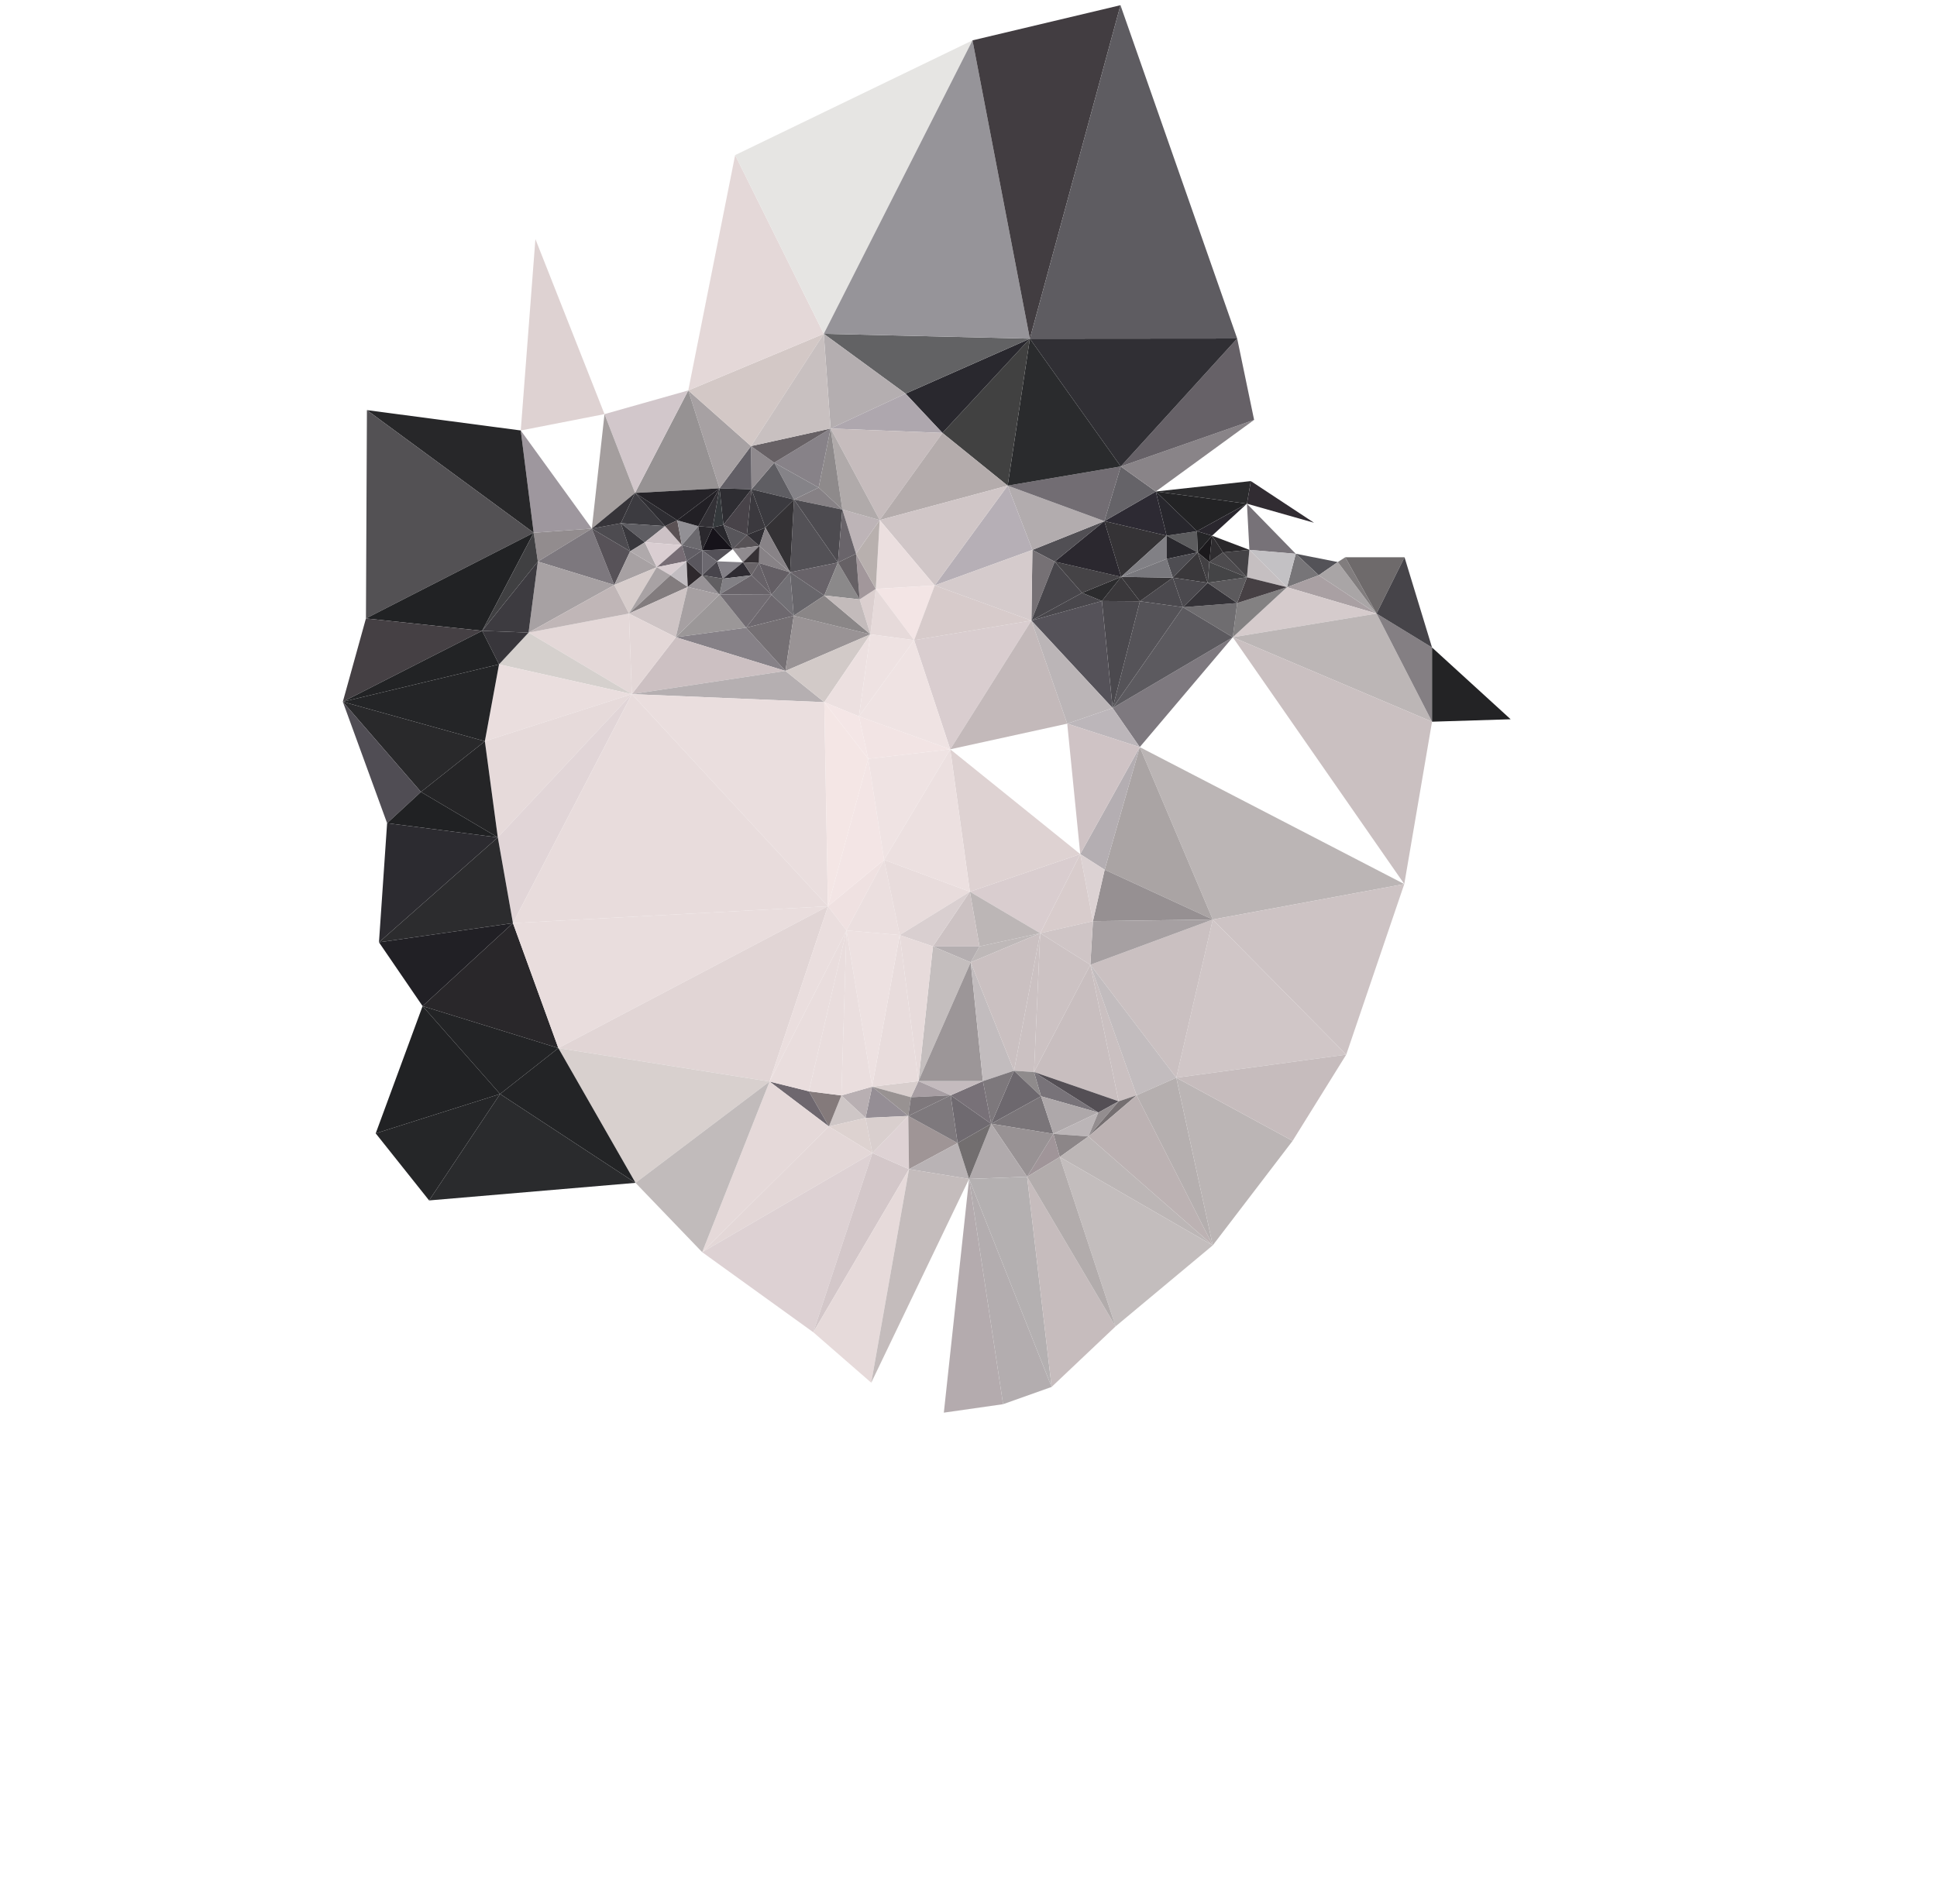
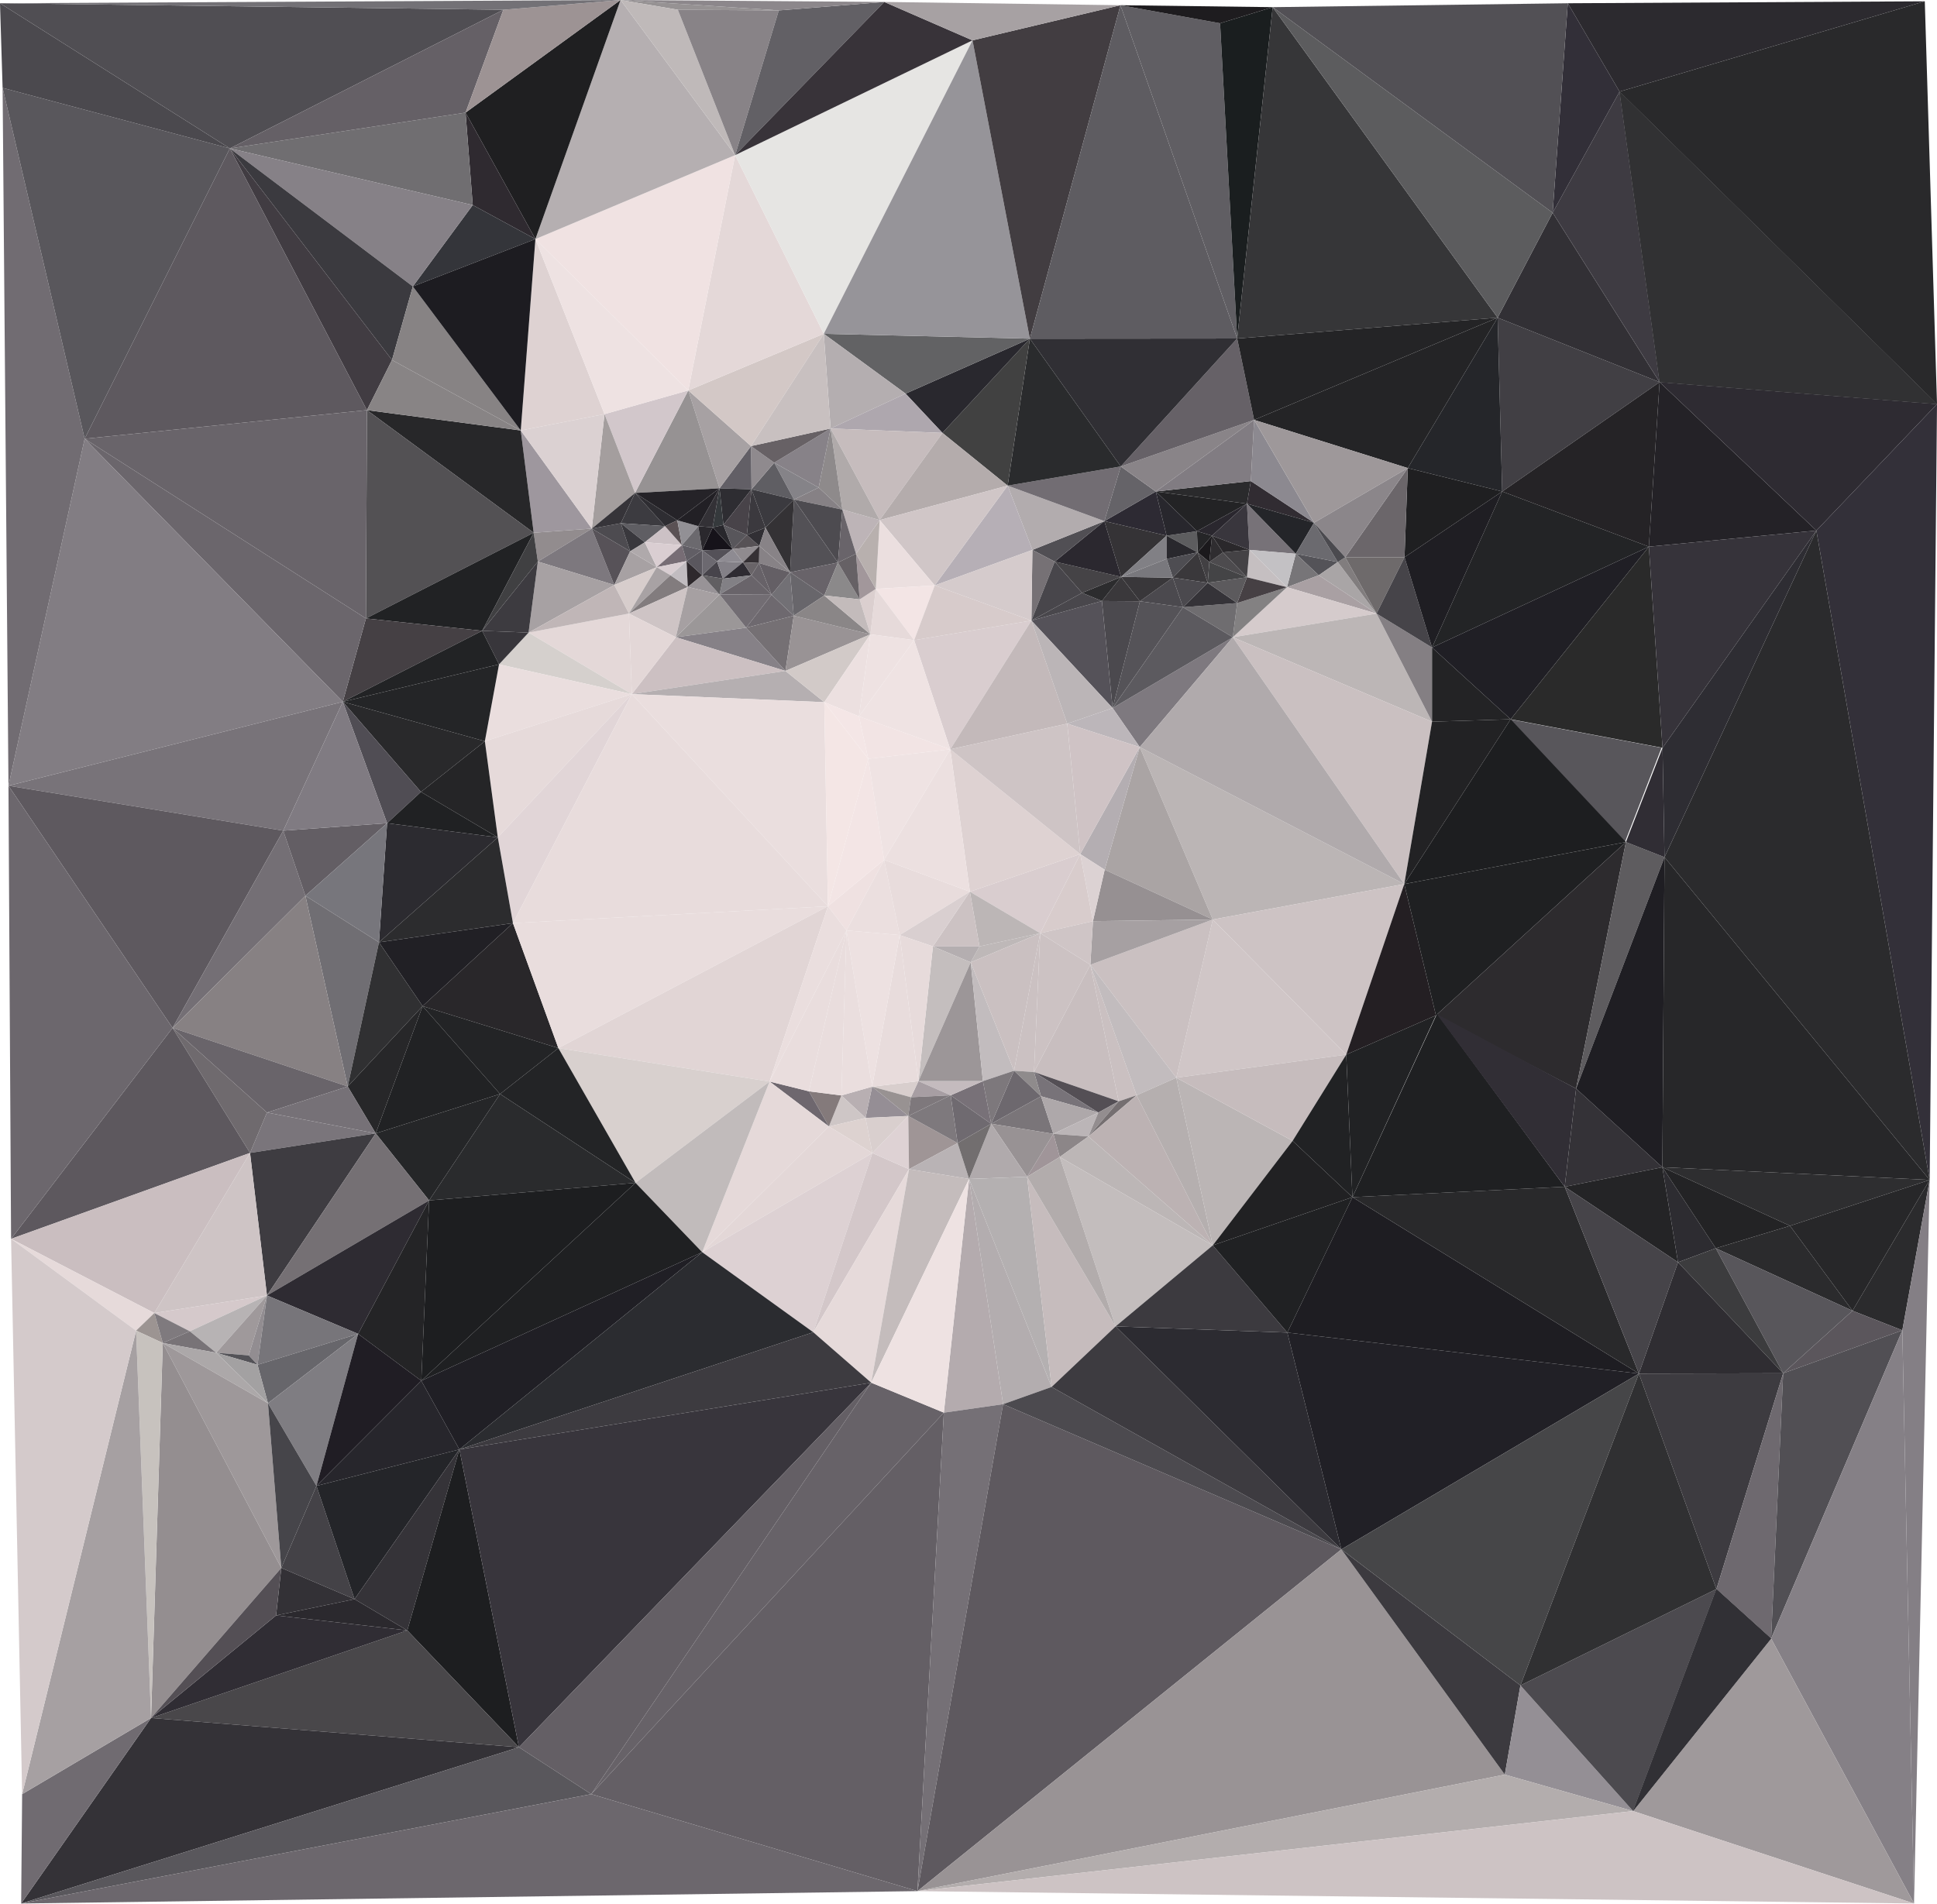
<svg xmlns="http://www.w3.org/2000/svg" width="991.583" height="974.667" viewBox="0 0 991.583 974.667">
  <polygon points="591.667 251.667 640.333 246.333 638.333 257.917" fill="#2a2a2c" />
  <polygon points="640.333 246.333 672.667 267.667 638.333 257.917" fill="#312c32" />
  <polygon points="638.333 257.958 663.333 283.583 639.583 281.583" fill="#777278" />
  <polygon points="663.333 283.542 684.833 287.792 675.083 294.542" fill="#545358" />
  <polygon points="663.333 283.542 675.083 294.542 658.833 300.667" fill="#777578" />
  <polygon points="684.833 287.792 704.667 314.167 675.083 294.542" fill="#a9a5a6" />
  <polygon points="675.083 294.542 704.667 314.167 658.833 300.667" fill="#a9a0a3" />
  <polygon points="658.833 300.667 704.667 314.167 631.083 326.292" fill="#d5cbcc" />
  <polygon points="633.333 308.792 658.833 300.667 631.083 326.292" fill="#838182" />
  <polygon points="631.083 326.292 704.667 314.167 733.083 369.542" fill="#bcb6b6" />
  <polygon points="704.667 314.167 733.083 331.542 733.083 369.542" fill="#847f83" />
  <polygon points="684.833 287.792 688.667 285.333 704.667 314.167" fill="#817d7e" />
  <polygon points="688.667 285.333 719 285.333 704.667 314.167" fill="#6e6a6b" />
  <polygon points="719 285.333 733.083 331.542 704.667 314.167" fill="#464449" />
  <polygon points="733.083 331.542 773.333 368.292 733.083 369.542" fill="#232325" />
  <polygon points="631.083 326.292 733.083 369.542 718.875 452.667" fill="#cac0c1" />
  <polygon points="569.583 362.542 631.083 326.292 583.458 382.542" fill="#7e797f" />
  <polygon points="583.458 382.542 718.875 452.667 620.833 470.833" fill="#bbb5b5" />
  <polygon points="583.458 382.542 620.833 470.833 565.5 445.333" fill="#aaa4a4" />
  <polygon points="620.833 470.833 718.875 452.667 689.167 540" fill="#cdc3c4" />
  <polygon points="620.833 470.833 689.167 540 602.167 551.833" fill="#d0c6c7" />
  <polygon points="620.833 470.833 602.167 551.833 558.167 494" fill="#cac0c1" />
  <polygon points="565.5 445.333 620.833 470.833 559.5 471.667" fill="#969092" />
  <polygon points="559.5 471.667 620.833 470.833 558.167 494" fill="#a6a0a2" />
  <polygon points="583.458 382.542 553 437.333 565.5 445.333" fill="#b4aeb2" />
  <polygon points="553 437.333 565.5 445.333 559.5 471.667" fill="#dcd2d3" />
  <polygon points="553 437.333 532.5 477.833 559.5 471.667" fill="#d8cccc" />
  <polygon points="532.5 477.833 559.5 471.667 558.167 494" fill="#cfc5c6" />
  <polygon points="496.5 456.583 553 437.333 532.5 477.833" fill="#d9cdcf" />
  <polygon points="496.5 456.583 532.5 477.833 501.417 484.583" fill="#bcb6b6" />
  <polygon points="496.5 456.583 477.583 484.583 501.417 484.583" fill="#ccc2c3" />
  <polygon points="501.417 484.583 496.917 492.75 532.5 477.833" fill="#beb8b8" />
  <polygon points="477.583 484.583 501.417 484.583 496.917 492.75" fill="#b4aeb0" />
  <polygon points="477.583 484.583 496.917 492.75 470.167 553.583" fill="#c4bebe" />
  <polygon points="496.917 492.75 503.167 553.583 470.167 553.583" fill="#9c9698" />
  <polygon points="496.917 492.75 519.083 548.25 503.167 553.583" fill="#c2bcbe" />
  <polygon points="496.917 492.75 532.5 477.833 519.083 548.25" fill="#cac0c1" />
  <polygon points="519.083 548.25 529.333 548.917 532.5 477.833" fill="#cbc1c2" />
  <polygon points="532.5 477.833 558.167 494 529.333 548.917" fill="#ccc2c3" />
  <polygon points="529.333 548.917 572.667 563.917 558.167 494" fill="#c8bebf" />
  <polygon points="558.167 494 581.833 560.833 572.667 563.917" fill="#cac0c1" />
  <polygon points="558.167 494 602.167 551.833 581.833 560.833" fill="#c2bcbe" />
  <polygon points="529.333 548.917 572.667 563.917 562.25 569.667" fill="#544f55" />
  <polygon points="529.333 548.917 562.25 569.667 532.917 561.333" fill="#787379" />
  <polygon points="519.083 548.25 529.333 548.917 532.917 561.333" fill="#8f8b8c" />
  <polygon points="519.083 548.25 507.417 575.417 532.917 561.333" fill="#6d686e" />
  <polygon points="507.417 575.417 532.917 561.333 539.25 580.583" fill="#7a7579" />
  <polygon points="532.917 561.333 562.25 569.667 539.25 580.583" fill="#aea8aa" />
  <polygon points="562.25 569.667 557.167 581.917 539.25 580.583" fill="#bbb5b7" />
  <polygon points="562.25 569.667 572.667 563.917 557.167 581.917" fill="#938d8f" />
  <polygon points="572.667 563.917 581.833 560.833 557.167 581.917" fill="#756f71" />
  <polygon points="557.167 581.917 581.833 560.833 620.833 637.667" fill="#bcb2b3" />
  <polygon points="539.25 580.583 557.167 581.917 542.5 592.417" fill="#8c8688" />
  <polygon points="542.5 592.417 557.167 581.917 620.833 637.667" fill="#bcb6b6" />
  <polygon points="542.5 592.417 571.083 679.167 620.833 637.667" fill="#c3bdbd" />
  <polygon points="539.25 580.583 525.792 602.542 542.5 592.417" fill="#a09599" />
  <polygon points="507.417 575.417 539.25 580.583 525.792 602.542" fill="#989294" />
  <polygon points="507.417 575.417 496.083 603.667 525.792 602.542" fill="#b0aaac" />
  <polygon points="503.167 553.583 507.417 575.417 519.083 548.25" fill="#7d787c" />
  <polygon points="486.667 560.833 503.167 553.583 507.417 575.417" fill="#787178" />
  <polygon points="486.667 560.833 490.208 585.292 507.417 575.417" fill="#6f6a70" />
  <polygon points="470.167 553.583 503.167 553.583 486.667 560.833" fill="#c4bbbe" />
  <polygon points="470.167 553.583 466.333 561.833 486.667 560.833" fill="#a79ea3" />
  <polygon points="446.458 556.417 470.167 553.583 466.333 561.833" fill="#d8cecd" />
  <polygon points="639.583 281.542 658.833 300.667 663.333 283.542" fill="#c3c1c4" />
  <polygon points="639.583 281.542 638.333 295.583 658.833 300.667" fill="#c5bfc1" />
  <polygon points="638.333 295.583 633.333 308.792 658.833 300.667" fill="#464044" />
  <polygon points="605.583 310.917 633.333 308.792 631.083 326.292" fill="#6f6d70" />
  <polygon points="605.583 310.917 618.25 298.417 633.333 308.792" fill="#353338" />
  <polygon points="618.25 298.417 638.333 295.583 633.333 308.792" fill="#5c5a5d" />
  <polygon points="626.083 282.833 639.583 281.542 638.333 295.583" fill="#444245" />
  <polygon points="619.083 287.792 626.083 282.833 638.333 295.583" fill="#4d4b4e" />
  <polygon points="619.083 287.792 618.25 298.417 638.333 295.583" fill="#444446" />
  <polygon points="620.458 274.292 626.083 282.833 639.583 281.542" fill="#2a282b" />
  <polygon points="620.458 274.292 619.083 287.792 626.083 282.833" fill="#2f2d30" />
  <polygon points="613.083 282.833 619.083 287.792 620.458 274.292" fill="#1b191c" />
  <polygon points="612.75 272 620.458 274.292 613.083 282.833" fill="#252527" />
  <polygon points="612.75 272 597.208 274.292 613.083 282.833" fill="#5d5d5f" />
  <polygon points="591.667 251.667 612.75 272 638.333 257.917" fill="#232325" />
  <polygon points="612.75 272 620.458 274.292 638.333 257.917" fill="#2a272e" />
  <polygon points="591.667 251.667 597.208 274.292 612.75 272" fill="#28272d" />
  <polygon points="591.667 251.667 565.333 266.833 597.208 274.292" fill="#2d2a33" />
  <polygon points="565.333 266.833 573.917 295.375 597.208 274.292" fill="#353336" />
  <polygon points="597.208 286.208 597.208 274.292 573.917 295.375" fill="#818085" />
  <polygon points="597.208 274.292 613.083 282.833 597.208 286.208" fill="#29282d" />
  <polygon points="597.208 286.208 600.375 295.792 613.083 282.833" fill="#4e4d52" />
  <polygon points="600.375 295.792 618.25 298.417 613.083 282.833" fill="#3a383b" />
  <polygon points="613.083 282.833 619.083 287.792 618.25 298.417" fill="#424043" />
  <polygon points="600.375 295.792 605.583 310.917 618.25 298.417" fill="#4b494e" />
  <polygon points="600.375 295.792 583.542 307.875 605.583 310.917" fill="#4b494e" />
  <polygon points="583.542 307.875 569.583 362.542 605.583 310.917" fill="#555358" />
  <polygon points="605.583 310.917 569.583 362.542 631.083 326.292" fill="#5c5a5f" />
  <polygon points="564.083 307.75 583.542 307.875 569.583 362.542" fill="#4b494e" />
  <polygon points="528 317.75 564.083 307.75 569.583 362.542" fill="#555259" />
  <polygon points="573.917 295.375 564.083 307.75 583.542 307.875" fill="#3a383b" />
  <polygon points="573.917 295.375 600.375 295.792 583.542 307.875" fill="#39373a" />
  <polygon points="573.917 295.375 597.208 286.208 600.375 295.792" fill="#79787d" />
  <polygon points="553.917 303.583 573.917 295.375 564.083 307.75" fill="#2c2c2e" />
  <polygon points="539.917 287.583 573.917 295.375 553.917 303.583" fill="#454346" />
  <polygon points="539.917 287.583 565.333 266.833 573.917 295.375" fill="#2b282f" />
  <polygon points="528.5 281.583 539.917 287.583 565.333 266.833" fill="#514f54" />
  <polygon points="528.5 281.583 528 317.75 539.917 287.583" fill="#767175" />
  <polygon points="539.917 287.583 528 317.75 553.917 303.583" fill="#48464b" />
  <polygon points="553.917 303.583 564.083 307.75 528 317.75" fill="#49474c" />
  <polygon points="515.833 248.667 528.5 281.583 565.333 266.833" fill="#b2acae" />
  <polygon points="515.833 248.667 478.5 299.75 528.5 281.583" fill="#b6afb6" />
  <polygon points="515.833 248.667 573.75 238.833 565.333 266.833" fill="#726d73" />
  <polygon points="573.75 238.833 591.667 251.667 565.333 266.833" fill="#656368" />
  <polygon points="573.75 238.833 642 215 591.667 251.667" fill="#898488" />
  <polygon points="633.333 173.333 573.75 238.833 642 215" fill="#666167" />
  <polygon points="527.208 173.417 633.333 173.333 573.75 238.833" fill="#302f34" />
  <polygon points="527.208 173.417 515.833 248.667 573.75 238.833" fill="#2a2b2d" />
  <polygon points="527.208 173.417 482.458 221.667 515.833 248.667" fill="#414141" />
  <polygon points="463.583 201.542 482.458 221.667 527.208 173.417" fill="#29282e" />
  <polygon points="421.708 170.917 463.583 201.542 527.208 173.417" fill="#626264" />
  <polygon points="421.708 170.917 425.208 219.417 463.583 201.542" fill="#b4aeb0" />
  <polygon points="425.208 219.417 463.583 201.542 482.458 221.667" fill="#aea7ae" />
  <polygon points="425.208 219.417 450.333 266.292 482.458 221.667" fill="#c6bcbd" />
  <polygon points="482.458 221.667 450.333 266.292 515.833 248.667" fill="#b4acac" />
  <polygon points="450.333 266.292 478.5 299.75 515.833 248.667" fill="#d0c6c7" />
  <polygon points="450.333 266.292 448.333 301.542 478.5 299.75" fill="#ebdfdf" />
  <polygon points="448.333 301.542 467.958 327.792 478.5 299.75" fill="#f3e5e5" />
  <polygon points="448.333 301.542 445.583 324.792 467.958 327.792" fill="#e6dada" />
  <polygon points="467.958 327.792 486.458 383.667 528 317.75" fill="#d9cdcf" />
  <polygon points="478.5 299.75 528 317.75 467.958 327.792" fill="#d7cbcb" />
  <polygon points="478.5 299.75 528.5 281.583 528 317.75" fill="#d5cbcc" />
  <polygon points="440.083 306.917 448.333 301.542 445.583 324.792" fill="#dbcfcf" />
  <polygon points="438.208 283.542 448.333 301.542 440.083 306.917" fill="#a2979b" />
  <polygon points="438.208 283.542 450.333 266.292 448.333 301.542" fill="#b8b0ae" />
  <polygon points="431.208 260.917 438.208 283.542 450.333 266.292" fill="#bdb4b7" />
  <polygon points="425.208 219.417 431.208 260.917 450.333 266.292" fill="#b0aaaa" />
  <polygon points="425.208 219.417 419.083 249.667 431.208 260.917" fill="#8e8a8b" />
  <polygon points="419.083 249.667 406.458 255.792 431.208 260.917" fill="#868185" />
  <polygon points="406.458 255.792 428.958 288.042 431.208 260.917" fill="#4d4b50" />
  <polygon points="406.458 255.792 404.458 293.042 428.958 288.042" fill="#535156" />
  <polygon points="396.333 236.917 425.208 219.417 419.083 249.667" fill="#878288" />
  <polygon points="396.333 236.917 406.458 255.792 419.083 249.667" fill="#858388" />
  <polygon points="396.333 236.917 384.708 250.542 406.458 255.792" fill="#5f5e63" />
  <polygon points="384.458 228.417 384.708 250.542 396.333 236.917" fill="#8f8a8e" />
  <polygon points="384.458 228.417 425.208 219.417 396.333 236.917" fill="#676165" />
  <polygon points="384.458 228.417 368.333 250.042 384.708 250.542" fill="#625f66" />
  <polygon points="352.333 199.917 368.333 250.042 384.458 228.417" fill="#a7a1a3" />
  <polygon points="352.333 199.917 421.708 170.917 384.458 228.417" fill="#d3c8c6" />
  <polygon points="421.708 170.917 384.458 228.417 425.208 219.417" fill="#c8c0c0" />
  <polygon points="352.333 199.917 325.083 252.417 368.333 250.042" fill="#969293" />
  <polygon points="309.458 212.042 352.333 199.917 325.083 252.417" fill="#d2c7cb" />
  <polygon points="309.458 212.042 302.958 270.667 325.083 252.417" fill="#a49e9e" />
  <polygon points="368.333 250.042 370.333 268.792 384.708 250.542" fill="#2e2d32" />
  <polygon points="370.333 268.792 384.708 250.542 382.333 273.917" fill="#484349" />
  <polygon points="368.333 250.042 364.833 270.042 370.333 268.792" fill="#35393c" />
  <polygon points="368.333 250.042 357.458 269.417 364.833 270.042" fill="#333136" />
  <polygon points="364.833 270.042 359.458 281.792 375.083 281.167" fill="#16131a" />
  <polygon points="364.833 270.042 370.333 268.792 375.083 281.167" fill="#28272c" />
  <polygon points="370.333 268.792 375.083 281.167 382.333 273.917" fill="#58565b" />
  <polygon points="382.333 273.917 375.083 281.167 388.708 279.542" fill="#575256" />
  <polygon points="382.333 273.917 391.833 270.167 388.708 279.542" fill="#312f34" />
  <polygon points="384.708 250.542 391.833 270.167 382.333 273.917" fill="#3b393e" />
  <polygon points="384.708 250.542 391.833 270.167 406.458 255.792" fill="#3b3a3f" />
  <polygon points="391.833 270.167 404.458 293.042 406.458 255.792" fill="#343235" />
  <polygon points="388.708 279.542 391.833 270.167 404.458 293.042" fill="#888387" />
  <polygon points="359.458 281.792 367.083 287.417 375.083 281.167" fill="#545158" />
  <polygon points="359.458 281.792 359.458 294.542 367.083 287.417" fill="#6c6970" />
  <polygon points="367.083 287.417 359.458 294.542 370.083 296.292" fill="#47444b" />
  <polygon points="367.083 287.417 380.333 287.917 370.083 296.292" fill="#838087" />
  <polygon points="375.083 281.167 388.708 279.542 380.333 287.917" fill="#908b8f" />
  <polygon points="388.708 279.542 388.583 288.292 380.333 287.917" fill="#353034" />
  <polygon points="380.333 287.917 384.708 294.542 370.083 296.292" fill="#2e2b32" />
  <polygon points="388.708 279.542 388.583 288.292 404.458 293.042" fill="#878286" />
  <polygon points="404.458 293.042 428.958 288.042 421.958 304.917" fill="#686369" />
  <polygon points="404.458 293.042 406.333 315.292 421.958 304.917" fill="#68666b" />
  <polygon points="428.958 288.042 421.958 304.917 440.083 306.917" fill="#8b898a" />
  <polygon points="428.958 288.042 438.208 283.542 431.208 260.917" fill="#69646a" />
  <polygon points="428.958 288.042 438.208 283.542 440.083 306.917" fill="#666165" />
  <polygon points="266.583 220.417 273.208 272.792 302.958 270.667" fill="#9e979e" />
  <polygon points="273.208 272.792 275.333 287.542 302.958 270.667" fill="#928c8e" />
  <polygon points="275.333 287.542 302.958 270.667 314.458 299.542" fill="#7d787e" />
  <polygon points="302.958 270.667 322.583 282.292 314.458 299.542" fill="#575258" />
  <polygon points="322.583 282.292 336.208 290.417 314.458 299.542" fill="#a7a1a3" />
  <polygon points="314.458 299.542 321.958 314.167 336.208 290.417" fill="#d7cdcc" />
  <polygon points="302.958 270.667 317.833 267.917 322.583 282.292" fill="#4d4b50" />
  <polygon points="302.958 270.667 325.083 252.417 317.833 267.917" fill="#363439" />
  <polygon points="325.083 252.417 340.458 269.417 317.833 267.917" fill="#3c3b40" />
  <polygon points="317.833 267.917 330.083 277.667 340.458 269.417" fill="#5f5e63" />
  <polygon points="317.833 267.917 322.583 282.292 330.083 277.667" fill="#39383d" />
  <polygon points="322.583 282.292 330.083 277.667 336.208 290.417" fill="#afa9ab" />
  <polygon points="330.083 277.667 340.458 269.417 349.083 279.167" fill="#ccc1c5" />
  <polygon points="330.083 277.667 349.083 279.167 336.208 290.417" fill="#daced2" />
  <polygon points="336.208 290.417 349.083 279.167 351.458 287.292" fill="#776d75" />
  <polygon points="325.083 252.417 346.708 266.417 340.458 269.417" fill="#2e2d32" />
  <polygon points="340.458 269.417 346.708 266.417 349.083 279.167" fill="#5a5154" />
  <polygon points="346.708 266.417 357.458 269.417 349.083 279.167" fill="#929095" />
  <polygon points="349.083 279.167 357.458 269.417 359.458 281.792" fill="#6b696e" />
  <polygon points="349.083 279.167 359.458 281.792 351.458 287.292" fill="#615e65" />
  <polygon points="357.458 269.417 364.833 270.042 359.458 281.792" fill="#2a282d" />
  <polygon points="325.083 252.417 368.333 250.042 346.708 266.417" fill="#252328" />
  <polygon points="368.333 250.042 346.708 266.417 357.458 269.417" fill="#222025" />
  <polygon points="336.208 290.417 343.208 294.542 351.458 287.292" fill="#d8cdd1" />
  <polygon points="336.208 290.417 343.208 294.542 321.958 314.167" fill="#a8a2a4" />
  <polygon points="321.958 314.167 352.083 300.542 343.208 294.542" fill="#827c7e" />
  <polygon points="321.958 314.167 345.958 326.292 352.083 300.542" fill="#cec4c5" />
  <polygon points="343.208 294.542 351.458 287.292 352.083 300.542" fill="#c1bcc0" />
  <polygon points="351.458 287.292 359.458 294.542 352.083 300.542" fill="#2e292d" />
  <polygon points="351.458 287.292 359.458 281.792 359.458 294.542" fill="#5a575e" />
  <polygon points="352.083 300.542 359.458 294.542 368.333 304.417" fill="#989397" />
  <polygon points="380.333 287.917 384.708 294.542 388.583 288.292" fill="#696468" />
  <polygon points="370.083 296.292 368.333 304.417 384.708 294.542" fill="#828085" />
  <polygon points="359.458 294.542 370.083 296.292 368.333 304.417" fill="#615f62" />
  <polygon points="352.083 300.542 368.333 304.417 345.958 326.292" fill="#a6a0a2" />
  <polygon points="345.958 326.292 368.333 304.417 381.958 321.417" fill="#9b9798" />
  <polygon points="345.958 326.292 381.958 321.417 402.083 343.542" fill="#868187" />
  <polygon points="345.958 326.292 323.458 355.417 402.083 343.542" fill="#ccc0c2" />
  <polygon points="321.958 314.167 323.458 355.417 345.958 326.292" fill="#e3d7d7" />
  <polygon points="270.583 323.917 321.958 314.167 323.458 355.417" fill="#e4d8d8" />
  <polygon points="255.458 340.167 270.583 323.917 323.458 355.417" fill="#d5d0cd" />
  <polygon points="255.458 340.167 248.208 379.542 323.458 355.417" fill="#eadede" />
  <polygon points="323.458 355.417 402.083 343.542 421.958 359.542" fill="#b5afb1" />
  <polygon points="368.333 304.417 384.708 294.542 394.958 304.542" fill="#69646a" />
  <polygon points="368.333 304.417 394.958 304.542 381.958 321.417" fill="#726d73" />
  <polygon points="394.958 304.542 406.333 315.292 381.958 321.417" fill="#6e696f" />
  <polygon points="381.958 321.417 406.333 315.292 402.083 343.542" fill="#757074" />
  <polygon points="406.333 315.292 445.583 324.792 402.083 343.542" fill="#999395" />
  <polygon points="394.958 304.542 404.458 293.042 406.333 315.292" fill="#727075" />
  <polygon points="388.583 288.292 394.958 304.542 404.458 293.042" fill="#645f65" />
  <polygon points="388.583 288.292 384.708 294.542 394.958 304.542" fill="#676268" />
  <polygon points="421.958 304.917 406.333 315.292 445.583 324.792" fill="#8a8687" />
  <polygon points="421.958 304.917 440.083 306.917 445.583 324.792" fill="#c3bbbb" />
  <polygon points="402.083 343.542 421.958 359.542 445.583 324.792" fill="#d2cac8" />
  <polygon points="445.583 324.792 421.958 359.542 439.708 366.792" fill="#ece0e0" />
  <polygon points="445.583 324.792 467.958 327.792 439.708 366.792" fill="#eee2e2" />
  <polygon points="467.958 327.792 439.708 366.792 486.458 383.667" fill="#efe3e3" />
  <polygon points="248.208 379.542 254.833 428.792 323.458 355.417" fill="#e6dada" />
  <polygon points="254.833 428.792 262.583 472.667 323.458 355.417" fill="#e1d5d7" />
  <polygon points="323.458 355.417 421.958 359.542 423.833 464.042" fill="#eadede" />
  <polygon points="423.833 464.042 452.583 440.292 433.333 476.417" fill="#efe1e1" />
  <polygon points="433.333 476.417 460.583 478.792 452.583 440.292" fill="#ebdfdf" />
  <polygon points="452.583 440.292 496.5 456.583 460.583 478.792" fill="#e8dcdc" />
  <polygon points="460.583 478.792 496.5 456.583 477.583 484.583" fill="#d9cfd0" />
  <polygon points="460.583 478.792 470.167 553.583 477.583 484.583" fill="#e7dbdb" />
  <polygon points="460.583 478.792 446.458 556.417 470.167 553.583" fill="#e8dcdc" />
  <polygon points="433.333 476.417 460.583 478.792 446.458 556.417" fill="#ede1e1" />
  <polygon points="446.458 556.417 464.958 571.417 466.333 561.833" fill="#989292" />
  <polygon points="446.458 556.417 443.083 572.417 464.958 571.417" fill="#958e95" />
  <polygon points="430.708 560.917 446.458 556.417 443.083 572.417" fill="#b8afb2" />
  <polygon points="430.708 560.917 424.333 576.792 443.083 572.417" fill="#cec6c6" />
  <polygon points="414.083 558.792 430.708 560.917 424.333 576.792" fill="#847a7b" />
  <polygon points="393.958 553.792 414.083 558.792 424.333 576.792" fill="#6e676e" />
  <polygon points="424.333 576.792 443.083 572.417 446.583 590.417" fill="#ddd2d0" />
  <polygon points="393.958 553.792 359.458 641.167 424.333 576.792" fill="#e5d9d9" />
  <polygon points="424.333 576.792 359.458 641.167 446.583 590.417" fill="#e3d7d7" />
  <polygon points="446.583 590.417 416.333 682.167 359.458 641.167" fill="#ddd1d3" />
  <polygon points="446.583 590.417 465.333 598.667 416.333 682.167" fill="#d3c7c9" />
  <polygon points="446.583 590.417 464.958 571.417 465.333 598.667" fill="#ded2d4" />
  <polygon points="443.083 572.417 464.958 571.417 446.583 590.417" fill="#d9cfce" />
  <polygon points="464.958 571.417 490.208 585.292 465.333 598.667" fill="#9f9596" />
  <polygon points="465.333 598.667 490.208 585.292 496.083 603.667" fill="#b9b3b5" />
  <polygon points="490.208 585.292 507.417 575.417 496.083 603.667" fill="#726e6f" />
  <polygon points="486.667 560.833 464.958 571.417 490.208 585.292" fill="#7e797d" />
  <polygon points="466.333 561.833 464.958 571.417 486.667 560.833" fill="#7e787c" />
  <polygon points="528 317.75 546.333 370.542 486.458 383.667" fill="#c3b9ba" />
  <polygon points="528 317.75 569.583 362.542 546.333 370.542" fill="#bbb5b7" />
  <polygon points="569.583 362.542 546.333 370.542 583.458 382.542" fill="#bcb6ba" />
  <polygon points="546.333 370.542 553 437.333 583.458 382.542" fill="#cfc3c5" />
  <polygon points="486.458 383.667 496.5 456.583 553 437.333" fill="#ded2d2" />
  <polygon points="486.458 383.667 452.583 440.292 496.5 456.583" fill="#ece0e0" />
  <polygon points="444.458 388.542 423.833 464.042 452.583 440.292" fill="#f3e5e5" />
  <polygon points="444.458 388.542 486.458 383.667 452.583 440.292" fill="#efe3e3" />
  <polygon points="439.708 366.792 444.458 388.542 486.458 383.667" fill="#f2e4e4" />
  <polygon points="421.958 359.542 444.458 388.542 439.708 366.792" fill="#f4e6e6" />
  <polygon points="421.958 359.542 444.458 388.542 423.833 464.042" fill="#f4e6e5" />
  <polygon points="187.833 210 266.583 220.417 273.208 272.792" fill="#272729" />
  <polygon points="187.833 210 187.333 316.667 273.208 272.792" fill="#535154" />
  <polygon points="187.333 316.667 273.208 272.792 246.833 323" fill="#212224" />
  <polygon points="187.333 316.667 175.5 359.333 246.833 323" fill="#454044" />
  <polygon points="273.208 272.792 246.833 323 275.333 287.542" fill="#404042" />
  <polygon points="275.333 287.542 270.583 323.917 314.458 299.542" fill="#a7a1a3" />
  <polygon points="314.458 299.542 321.958 314.167 270.583 323.917" fill="#c0b6b7" />
  <polygon points="275.333 287.542 246.833 323 270.583 323.917" fill="#3d3b40" />
  <polygon points="246.833 323 255.458 340.167 270.583 323.917" fill="#38363b" />
  <polygon points="175.5 359.333 246.833 323 255.458 340.167" fill="#222325" />
  <polygon points="175.5 359.333 255.458 340.167 248.208 379.542" fill="#242527" />
  <polygon points="175.5 359.333 215.5 405.5 248.208 379.542" fill="#29292b" />
  <polygon points="175.5 359.333 198.167 421.5 215.5 405.5" fill="#504d54" />
  <polygon points="215.5 405.5 248.208 379.542 254.833 428.792" fill="#252527" />
  <polygon points="215.5 405.5 198.167 421.5 254.833 428.792" fill="#202123" />
  <polygon points="198.167 421.5 194 482.5 254.833 428.792" fill="#2c2b30" />
  <polygon points="254.833 428.792 262.583 472.667 194 482.5" fill="#2c2c2e" />
  <polygon points="194 482.5 216.333 515.167 262.583 472.667" fill="#212025" />
  <polygon points="262.583 472.667 285.833 536.667 216.333 515.167" fill="#29272a" />
  <polygon points="323.458 355.417 262.583 472.667 423.833 464.042" fill="#e8dcdc" />
  <polygon points="262.583 472.667 285.833 536.667 423.833 464.042" fill="#e9dddd" />
  <polygon points="285.833 536.667 393.958 553.792 423.833 464.042" fill="#e1d5d5" />
  <polygon points="285.833 536.667 325.333 605.667 393.958 553.792" fill="#d8d0ce" />
  <polygon points="285.833 536.667 256 560.167 325.333 605.667" fill="#232426" />
  <polygon points="216.333 515.167 256 560.167 285.833 536.667" fill="#232426" />
  <polygon points="216.333 515.167 192.333 580.333 256 560.167" fill="#212224" />
  <polygon points="192.333 580.333 219.667 614.667 256 560.167" fill="#252628" />
  <polygon points="256 560.167 219.667 614.667 325.333 605.667" fill="#2a2b2d" />
  <polygon points="325.333 605.667 359.458 641.167 393.958 553.792" fill="#c1bbbb" />
  <polygon points="465.333 598.667 416.333 682.167 446 708" fill="#e6dada" />
  <polygon points="465.333 598.667 496.083 603.667 446 708" fill="#c4bcbc" />
  <polygon points="496.083 603.667 513.5 719 483.167 723.333" fill="#b4abae" />
  <polygon points="496.083 603.667 538.333 710.167 513.5 719" fill="#b3adaf" />
  <polygon points="496.083 603.667 525.792 602.542 538.333 710.167" fill="#b4b0b1" />
  <polygon points="525.792 602.542 571.083 679.167 538.333 710.167" fill="#c6bcbd" />
  <polygon points="525.792 602.542 542.5 592.417 571.083 679.167" fill="#b2acac" />
  <polygon points="423.833 464.042 433.333 476.417 393.958 553.792" fill="#eadede" />
  <polygon points="433.333 476.417 430.708 560.917 446.458 556.417" fill="#eadede" />
  <polygon points="414.083 558.792 430.708 560.917 433.333 476.417" fill="#e9dddd" />
  <polygon points="393.958 553.792 414.083 558.792 433.333 476.417" fill="#e9dddd" />
  <polygon points="581.833 560.833 602.167 551.833 620.833 637.667" fill="#b5afaf" />
  <polygon points="602.167 551.833 661.708 584.167 620.833 637.667" fill="#bbb5b5" />
  <polygon points="602.167 551.833 689.167 540 661.708 584.167" fill="#c6bcbd" />
  <polygon points="266.583 220.417 274.083 122.417 309.458 212.042" fill="#ded2d2" />
  <polygon points="352.333 199.917 376.333 79.417 421.708 170.917" fill="#e4d8d8" />
  <polygon points="376.333 79.417 497.833 20.667 421.708 170.917" fill="#e6e5e3" />
  <polygon points="497.833 20.667 421.708 170.917 527.208 173.417" fill="#969499" />
  <polygon points="497.833 20.667 573.583 2.667 527.208 173.417" fill="#423d41" />
  <polygon points="573.583 2.667 633.333 173.333 527.208 173.417" fill="#5e5c61" />
+   <polygon points="573.583 2.667 624.583 11.917 633.333 173.333" fill="#605e63" />
+   <polygon points="624.583 11.917 651.5 3.667 633.333 173.333" fill="#1a1e1f" />
+   <polygon points="651.5 3.667 766.667 162.667 633.333 173.333" fill="#363638" />
+   <polygon points="766.667 162.667 849.583 195.667 769 251.667" fill="#413f44" />
+   <polygon points="766.667 162.667 794.833 108.917 849.583 195.667" fill="#323035" />
+   <polygon points="651.5 3.667 794.833 108.917 766.667 162.667" fill="#5c5c5e" />
+   <polygon points="794.833 108.917 829.083 46.917 849.583 195.667" fill="#3e3b42" />
+   <polygon points="829.083 46.917 991.583 206.917 849.583 195.667" fill="#313133" />
+   <polygon points="802.583 1.667 794.833 108.917 829.083 46.917" fill="#322f38" />
+   <polygon points="651.5 3.667 802.583 1.667 794.833 108.917" fill="#525055" />
+   <polygon points="769 251.667 844.083 279.917 733.083 331.542" fill="#232426" />
+   <polygon points="733.083 331.542 773.333 368.292 844.083 279.917" fill="#201f25" />
+   <polygon points="773.333 368.292 844.083 279.917 851.083 382.917" fill="#2a2a2a" />
+   <polygon points="772.833 368.292 850.583 382.917 831.833 431.167" fill="#58565b" />
+   <polygon points="773.333 368.292 718.875 452.667 832.333 431.167" fill="#1d1e20" />
+   <polygon points="718.875 452.667 689.167 540 735.083 519.917" fill="#241f23" />
+   <polygon points="718.875 452.667 735.083 519.917 832.333 431.167" fill="#1f2022" />
+   <polygon points="735.083 519.917 832.333 431.167 806.833 557.417" fill="#2d2b2e" />
+   <polygon points="832.333 431.167 852.083 438.917 806.833 557.417" fill="#5e5c5f" />
+   <polygon points="733.083 369.542 718.875 452.667 773.333 368.292" fill="#222224" />
+   <polygon points="266.583 220.417 309.458 212.042 302.958 270.667" fill="#dbd1d2" />
+   <polygon points="274.083 122.417 376.333 79.417 352.333 199.917" fill="#f0e2e2" />
+   <polygon points="274.083 122.417 317.667 0 376.333 79.417" fill="#b5afb1" />
+   <polygon points="238.333 57.667 317.667 0 274.083 122.417" fill="#1f1f21" />
+   <polygon points="238.333 57.667 242 105 274.083 122.417" fill="#2f2a30" />
+   <polygon points="242 105 211.333 146.667 274.083 122.417" fill="#34353a" />
+   <polygon points="117.667 76 238.333 57.667 242 105" fill="#706e71" />
+   <polygon points="117.667 76 242 105 211.333 146.667" fill="#868187" />
+   <polygon points="117.667 76 211.333 146.667 200.667 184.333" fill="#3b3a3f" />
+   <polygon points="117.667 76 200.667 184.333 187.833 210" fill="#413c42" />
+   <polygon points="200.667 184.333 211.333 146.667 266.583 220.417" fill="#878384" />
+   <polygon points="187.833 210 200.667 184.333 266.583 220.417" fill="#888485" />
+   <polygon points="211.333 146.667 274.083 122.417 266.583 220.417" fill="#1d1c21" />
+   <polygon points="117.667 76 43.333 224.667 187.833 210" fill="#5e595f" />
+   <polygon points="43.333 224.667 187.833 210 187.333 316.667" fill="#69646a" />
+   <polygon points="43.333 224.667 187.333 316.667 175.5 359.333" fill="#6b666c" />
+   <polygon points="43.333 224.667 4.333 402.333 175.5 359.333" fill="#827d83" />
+   <polygon points="4.333 402.333 175.5 359.333 145 425.333" fill="#787379" />
+   <polygon points="4.333 402.333 145 425.333 88.333 526.333" fill="#5e595f" />
+   <polygon points="145 425.333 156.333 458.667 88.333 526.333" fill="#746f75" />
+   <polygon points="145 425.333 156.333 458.667 198.167 421.5" fill="#635e64" />
+   <polygon points="175.5 359.333 145 425.333 198.167 421.5" fill="#807b82" />
+   <polygon points="156.333 458.667 198.167 421.5 194 482.5" fill="#77767c" />
+   <polygon points="156.333 458.667 194 482.5 178 556.333" fill="#706e73" />
+   <polygon points="88.333 526.333 156.333 458.667 178 556.333" fill="#878183" />
+   <polygon points="178 556.333 216.333 515.167 194 482.5" fill="#303032" />
+   <polygon points="178 556.333 192.333 580.333 216.333 515.167" fill="#272729" />
+   <polygon points="88.333 526.333 136.667 569.667 178 556.333" fill="#69646a" />
+   <polygon points="136.667 569.667 178 556.333 192.333 580.333" fill="#767177" />
+   <polygon points="136.667 569.667 128 590.333 192.333 580.333" fill="#7a757b" />
+   <polygon points="88.333 526.333 128 590.333 136.667 569.667" fill="#6f6a6e" />
+   <polygon points="88.333 526.333 5.667 634.333 128 590.333" fill="#5d585e" />
+   <polygon points="4.333 402.333 88.333 526.333 5.667 634.333" fill="#6c676d" />
+   <polygon points="128 590.333 136.667 663.333 192.333 580.333" fill="#3e3c41" />
+   <polygon points="192.333 580.333 136.667 663.333 219.667 614.667" fill="#757074" />
+   <polygon points="219.667 614.667 136.667 663.333 183.333 683" fill="#2e2b32" />
+   <polygon points="219.667 614.667 183.333 683 215.667 707" fill="#242426" />
+   <polygon points="219.667 614.667 215.667 707 325.333 605.667" fill="#1d1e20" />
+   <polygon points="5.667 634.333 128 590.333 79 672.333" fill="#cabec0" />
+   <polygon points="5.667 634.333 79 672.333 69.667 681.333" fill="#e6dada" />
+   <polygon points="128 590.333 79 672.333 136.667 663.333" fill="#cec4c5" />
+   <polygon points="79 672.333 97.167 681.667 136.667 663.333" fill="#d5c9cb" />
+   <polygon points="79 672.333 69.667 681.333 83.333 687.667" fill="#9c9492" />
+   <polygon points="79 672.333 83.333 687.667 97.167 681.667" fill="#7f7a7e" />
+   <polygon points="97.167 681.667 110.667 692.667 136.667 663.333" fill="#b7b3b4" />
+   <polygon points="83.333 687.667 97.167 681.667 110.667 692.667" fill="#787377" />
+   <polygon points="110.667 692.667 136.667 663.333 127.333 694" fill="#9f999b" />
+   <polygon points="136.667 663.333 131.833 698.833 127.333 694" fill="#928d91" />
+   <polygon points="136.667 663.333 183.333 683 131.833 698.833" fill="#77757a" />
+   <polygon points="131.833 698.833 137.167 718.5 183.333 683" fill="#67666b" />
+   <polygon points="183.333 683 137.167 718.5 162 760.833" fill="#7f7d82" />
+   <polygon points="183.333 683 215.667 707 162 760.833" fill="#201d24" />
+   <polygon points="215.667 707 235.167 742.167 162 760.833" fill="#27262c" />
+   <polygon points="110.667 692.667 127.333 694 131.833 698.833" fill="#545358" />
+   <polygon points="110.667 692.667 137.167 718.5 131.833 698.833" fill="#a3a1a2" />
+   <polygon points="83.333 687.667 110.667 692.667 137.167 718.5" fill="#aca8a9" />
+   <polygon points="83.333 687.667 144 802.833 137.167 718.5" fill="#9e989a" />
+   <polygon points="137.167 718.5 162 760.833 144 802.833" fill="#46454a" />
+   <polygon points="162 760.833 181.5 818.833 144 802.833" fill="#444247" />
+   <polygon points="162 760.833 235.167 742.167 181.5 818.833" fill="#242529" />
+   <polygon points="181.5 818.833 208.5 834.833 235.167 742.167" fill="#353338" />
+   <polygon points="144 802.833 141.333 827.167 181.5 818.833" fill="#333136" />
+   <polygon points="208.5 834.833 235.167 742.167 265.667 894.667" fill="#1d1e20" />
+   <polygon points="215.667 707 325.333 605.667 359.458 641.167" fill="#1f2022" />
+   <polygon points="215.667 707 235.167 742.167 359.458 641.167" fill="#201f25" />
+   <polygon points="359.458 641.167 416.333 682.167 235.167 742.167" fill="#2b2c30" />
+   <polygon points="235.167 742.167 416.333 682.167 446 708" fill="#3d3b40" />
+   <polygon points="235.167 742.167 265.667 894.667 446 708" fill="#38353c" />
+   <polygon points="265.667 894.667 302.667 918.667 446 708" fill="#645f65" />
+   <polygon points="446 708 483.167 723.333 302.667 918.667" fill="#676268" />
+   <polygon points="483.167 723.333 469.667 968.333 302.667 918.667" fill="#645f65" />
+   <polygon points="483.167 723.333 513.5 719 469.667 968.333" fill="#757076" />
+   <polygon points="513.5 719 686.667 793.333 469.667 968.333" fill="#5e595f" />
+   <polygon points="513.5 719 538.333 710.167 686.667 793.333" fill="#4c4a4f" />
+   <polygon points="686.667 793.333 770.333 908.667 469.667 968.333" fill="#999395" />
+   <polygon points="686.667 793.333 778.333 863 770.333 908.667" fill="#3c3a3f" />
+   <polygon points="778.333 863 836 927.333 770.333 908.667" fill="#948f95" />
+   <polygon points="778.333 863 878.667 813.667 836 927.333" fill="#4c4a4f" />
+   <polygon points="878.667 813.667 906.667 839 836 927.333" fill="#313035" />
+   <polygon points="538.333 710.167 571.083 679.167 686.667 793.333" fill="#3d3b40" />
+   <polygon points="571.083 679.167 659 682.333 686.667 793.333" fill="#2c2b31" />
+   <polygon points="571.083 679.167 620.833 637.667 659 682.333" fill="#3c3a3f" />
+   <polygon points="659 682.333 839 703.333 686.667 793.333" fill="#212026" />
+   <polygon points="659 682.333 692.333 613 839 703.333" fill="#1e1d22" />
+   <polygon points="620.833 637.667 692.333 613 659 682.333" fill="#202123" />
+   <polygon points="620.833 637.667 661.708 584.167 692.333 613" fill="#212123" />
+   <polygon points="692.333 613 801 607.667 839 703.333" fill="#29292b" />
+   <polygon points="692.333 613 735.667 519 801 607.667" fill="#1f2022" />
+   <polygon points="735.5 519.25 806.833 557.417 801 607.667" fill="#312e35" />
+   <polygon points="806.833 557.417 851 597.667 801 607.667" fill="#343237" />
+   <polygon points="801 607.667 851 597.667 859 646.333" fill="#242426" />
+   <polygon points="801 607.667 859 646.333 839 703.333" fill="#464449" />
+   <polygon points="661.708 584.167 689.167 540 692.333 613" fill="#212224" />
+   <polygon points="689.167 540 735.083 519.917 692.333 613" fill="#212224" />
+   <polygon points="769 251.667 849.583 195.667 844.083 279.917" fill="#252326" />
+   <polygon points="849.583 195.667 929.833 271.667 844.083 279.917" fill="#242227" />
+   <polygon points="849.583 195.667 991.583 206.917 929.833 271.667" fill="#2e2b32" />
+   <polygon points="829.083 46.917 849.583 195.667 991.583 206.917" fill="#313133" />
+   <polygon points="802.583 1.667 829.083 46.917 985.333 0.667" fill="#2c2a2f" />
+   <polygon points="829.083 46.917 985.333 0.667 991.583 206.917" fill="#29292b" />
+   <polygon points="844.083 279.917 851.083 382.917 929.833 271.667" fill="#36333a" />
+   <polygon points="929.833 271.667 991.583 206.917 987.833 604.167" fill="#333039" />
+   <polygon points="852.083 438.917 929.833 271.667 987.833 604.167" fill="#2b2b2d" />
+   <polygon points="832.333 431.167 851.083 382.917 852.083 438.917" fill="#302d34" />
+   <polygon points="851.083 382.917 929.833 271.667 852.083 438.917" fill="#2e2d33" />
+   <polygon points="806.833 557.417 852.083 438.917 851 597.667" fill="#1f1e23" />
+   <polygon points="852.083 438.917 987.833 604.167 851 597.667" fill="#272729" />
+   <polygon points="851 597.667 987.833 604.167 916.333 627.667" fill="#2e2e30" />
+   <polygon points="851 597.667 859 646.333 878.333 639.167" fill="#2d2c31" />
+   <polygon points="851 597.667 878.333 639.167 916.333 627.667" fill="#232325" />
+   <polygon points="916.333 627.667 948.333 671.167 987.833 604.167" fill="#272729" />
+   <polygon points="878.333 639.167 916.333 627.667 948.333 671.167" fill="#2b2b2d" />
+   <polygon points="948.333 671.167 987.833 604.167 973.833 681.167" fill="#2b2b2d" />
+   <polygon points="948.333 671.167 912.833 703.167 973.833 681.167" fill="#5b565c" />
+   <polygon points="878.333 639.167 912.833 703.167 948.333 671.167" fill="#58565b" />
+   <polygon points="859 646.333 878.333 639.167 912.833 703.167" fill="#3c3c3e" />
+   <polygon points="859 646.333 839 703.333 912.833 703.167" fill="#2f2d32" />
+   <polygon points="839 703.333 878.667 813.667 912.833 703.167" fill="#3d3b40" />
+   <polygon points="912.833 703.167 878.667 813.667 906.667 839" fill="#6e696f" />
+   <polygon points="912.833 703.167 973.833 681.167 906.667 839" fill="#514f54" />
+   <polygon points="686.667 793.333 839 703.333 778.333 863" fill="#464648" />
+   <polygon points="839 703.333 778.333 863 878.667 813.667" fill="#303032" />
+   <polygon points="906.667 839 973.833 681.167 979.833 974.667" fill="#858086" />
+   <polygon points="987.833 604.167 973.833 681.167 979.833 974.667" fill="#847f85" />
+   <polygon points="906.667 839 836 927.333 979.833 974.667" fill="#9f999b" />
+   <polygon points="878.667 813.667 836 927.333 906.667 839" fill="#313035" />
+   <polygon points="469.667 968.333 770.333 908.667 836 927.333" fill="#b3adad" />
+   <polygon points="469.667 968.333 836 927.333 979.833 974.667" fill="#cdc3c4" />
+   <polygon points="208.5 834.833 77.333 879.667 265.667 894.667" fill="#49474a" />
+   <polygon points="77.333 879.667 10.833 974.667 265.667 894.667" fill="#343237" />
+   <polygon points="265.667 894.667 10.833 974.667 302.667 918.667" fill="#59575c" />
+   <polygon points="302.667 918.667 10.833 974.667 469.667 968.333" fill="#6c676d" />
+   <polygon points="77.333 879.667 11.333 918.667 10.833 974.667" fill="#706b71" />
+   <polygon points="83.333 687.667 77.333 879.667 144 802.833" fill="#948e90" />
+   <polygon points="141.333 827.167 181.5 818.833 208.5 834.833" fill="#2b292e" />
+   <polygon points="141.333 827.167 77.333 879.667 208.5 834.833" fill="#302d34" />
+   <polygon points="144 802.833 77.333 879.667 141.333 827.167" fill="#544f55" />
+   <polygon points="69.667 681.333 83.333 687.667 77.333 879.667" fill="#c7c2be" />
+   <polygon points="69.667 681.333 11.333 918.667 77.333 879.667" fill="#a6a0a2" />
+   <polygon points="5.667 634.333 69.667 681.333 11.333 918.667" fill="#d4cacb" />
+   <polygon points="1.333 45 43.333 224.667 4.333 402.333" fill="#716c72" />
+   <polygon points="1.333 45 117.667 76 43.333 224.667" fill="#59575c" />
+   <polygon points="1.333 45 0 1.667 117.667 76" fill="#4b494e" />
+   <polygon points="0 1.667 257.667 5 117.667 76" fill="#504e53" />
+   <polygon points="117.667 76 257.667 5 238.333 57.667" fill="#656066" />
+   <polygon points="257.667 5 317.667 0 238.333 57.667" fill="#9d9394" />
+   <polygon points="0 1.667 317.667 0 257.667 5" fill="#737176" />
+   <polygon points="317.667 0 347 5 398.667 5.333" fill="#969293" />
+   <polygon points="317.667 0 347 5 376.333 79.417" fill="#bfb9b9" />
+   <polygon points="347 5 398.667 5.333 376.333 79.417" fill="#888387" />
+   <polygon points="398.667 5.333 452.667 1 376.333 79.417" fill="#626065" />
+   <polygon points="452.667 1 497.833 20.667 376.333 79.417" fill="#383339" />
+   <polygon points="452.667 1 573.583 2.667 497.833 20.667" fill="#a7a1a3" />
+   <polygon points="317.667 0 398.667 5.333 452.667 1" fill="#8c878b" />
+   <polygon points="573.583 2.667 651.5 3.667 624.583 11.917" fill="#1e1c1f" />
+   <polygon points="633.333 173.333 766.667 162.667 642 215" fill="#242426" />
+   <polygon points="642 215 766.667 162.667 720.667 239.667" fill="#242426" />
+   <polygon points="766.667 162.667 769 251.667 720.667 239.667" fill="#25262a" />
+   <polygon points="720.667 239.667 719 285.333 769 251.667" fill="#1f1f21" />
+   <polygon points="719 285.333 733.083 331.542 769 251.667" fill="#1f1e23" />
+   <polygon points="720.667 239.667 688.667 285.333 719 285.333" fill="#6b666a" />
+   <polygon points="642 215 640.333 246.333 672.667 267.667" fill="#8c8990" />
+   <polygon points="642 215 720.667 239.667 672.667 267.667" fill="#9e989a" />
+   <polygon points="672.667 267.667 688.667 285.333 720.667 239.667" fill="#8b868a" />
+   <polygon points="638.333 257.917 672.667 267.667 663.333 283.542" fill="#242529" />
+   <polygon points="672.667 267.667 663.333 283.542 684.833 287.792" fill="#6b6a6f" />
+   <polygon points="638.333 257.917 620.458 274.292 639.583 281.542" fill="#39363d" />
+   <polygon points="672.667 267.667 684.833 287.792 688.667 285.333" fill="#4b4a4f" />
+   <polygon points="642 215 591.667 251.667 640.333 246.333" fill="#817c82" />
+   <polygon points="496.083 603.667 483.167 723.333 446 708" fill="#eee2e2" />
+   <polygon points="274.083 122.417 352.333 199.917 309.458 212.042" fill="#eee2e2" />
+   <polygon points="375.083 281.167 380.333 287.917 367.083 287.417" fill="#8e8b92" />
+   <polygon points="486.458 383.667 546.333 370.542 553 437.333" fill="#cec4c5" />
+   <polygon points="583.458 382.542 631.083 326.292 718.875 452.667" fill="#b0aaac" />
</svg>
